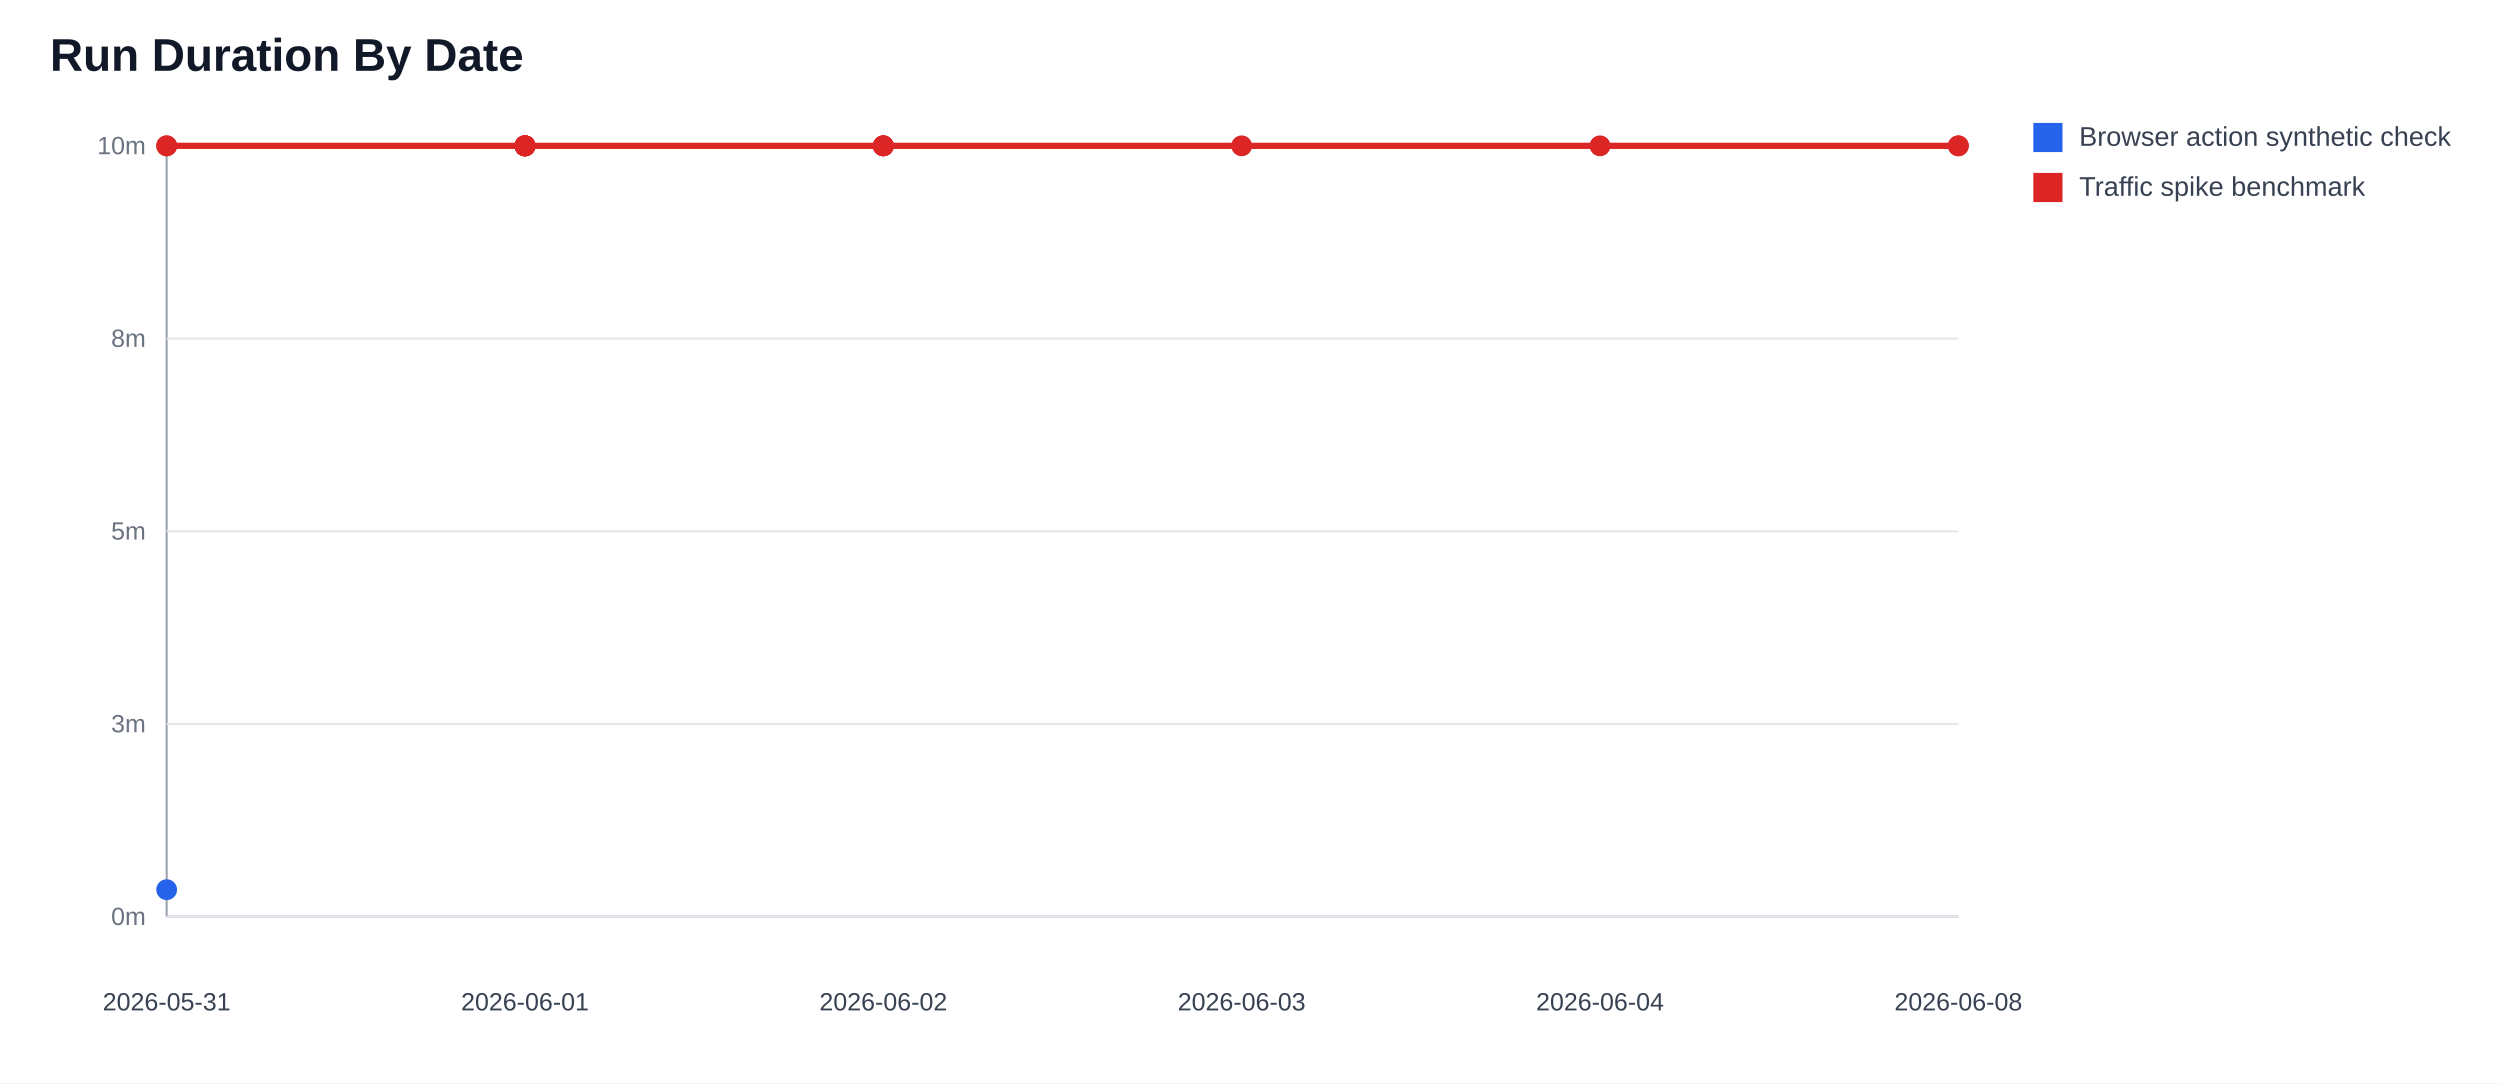
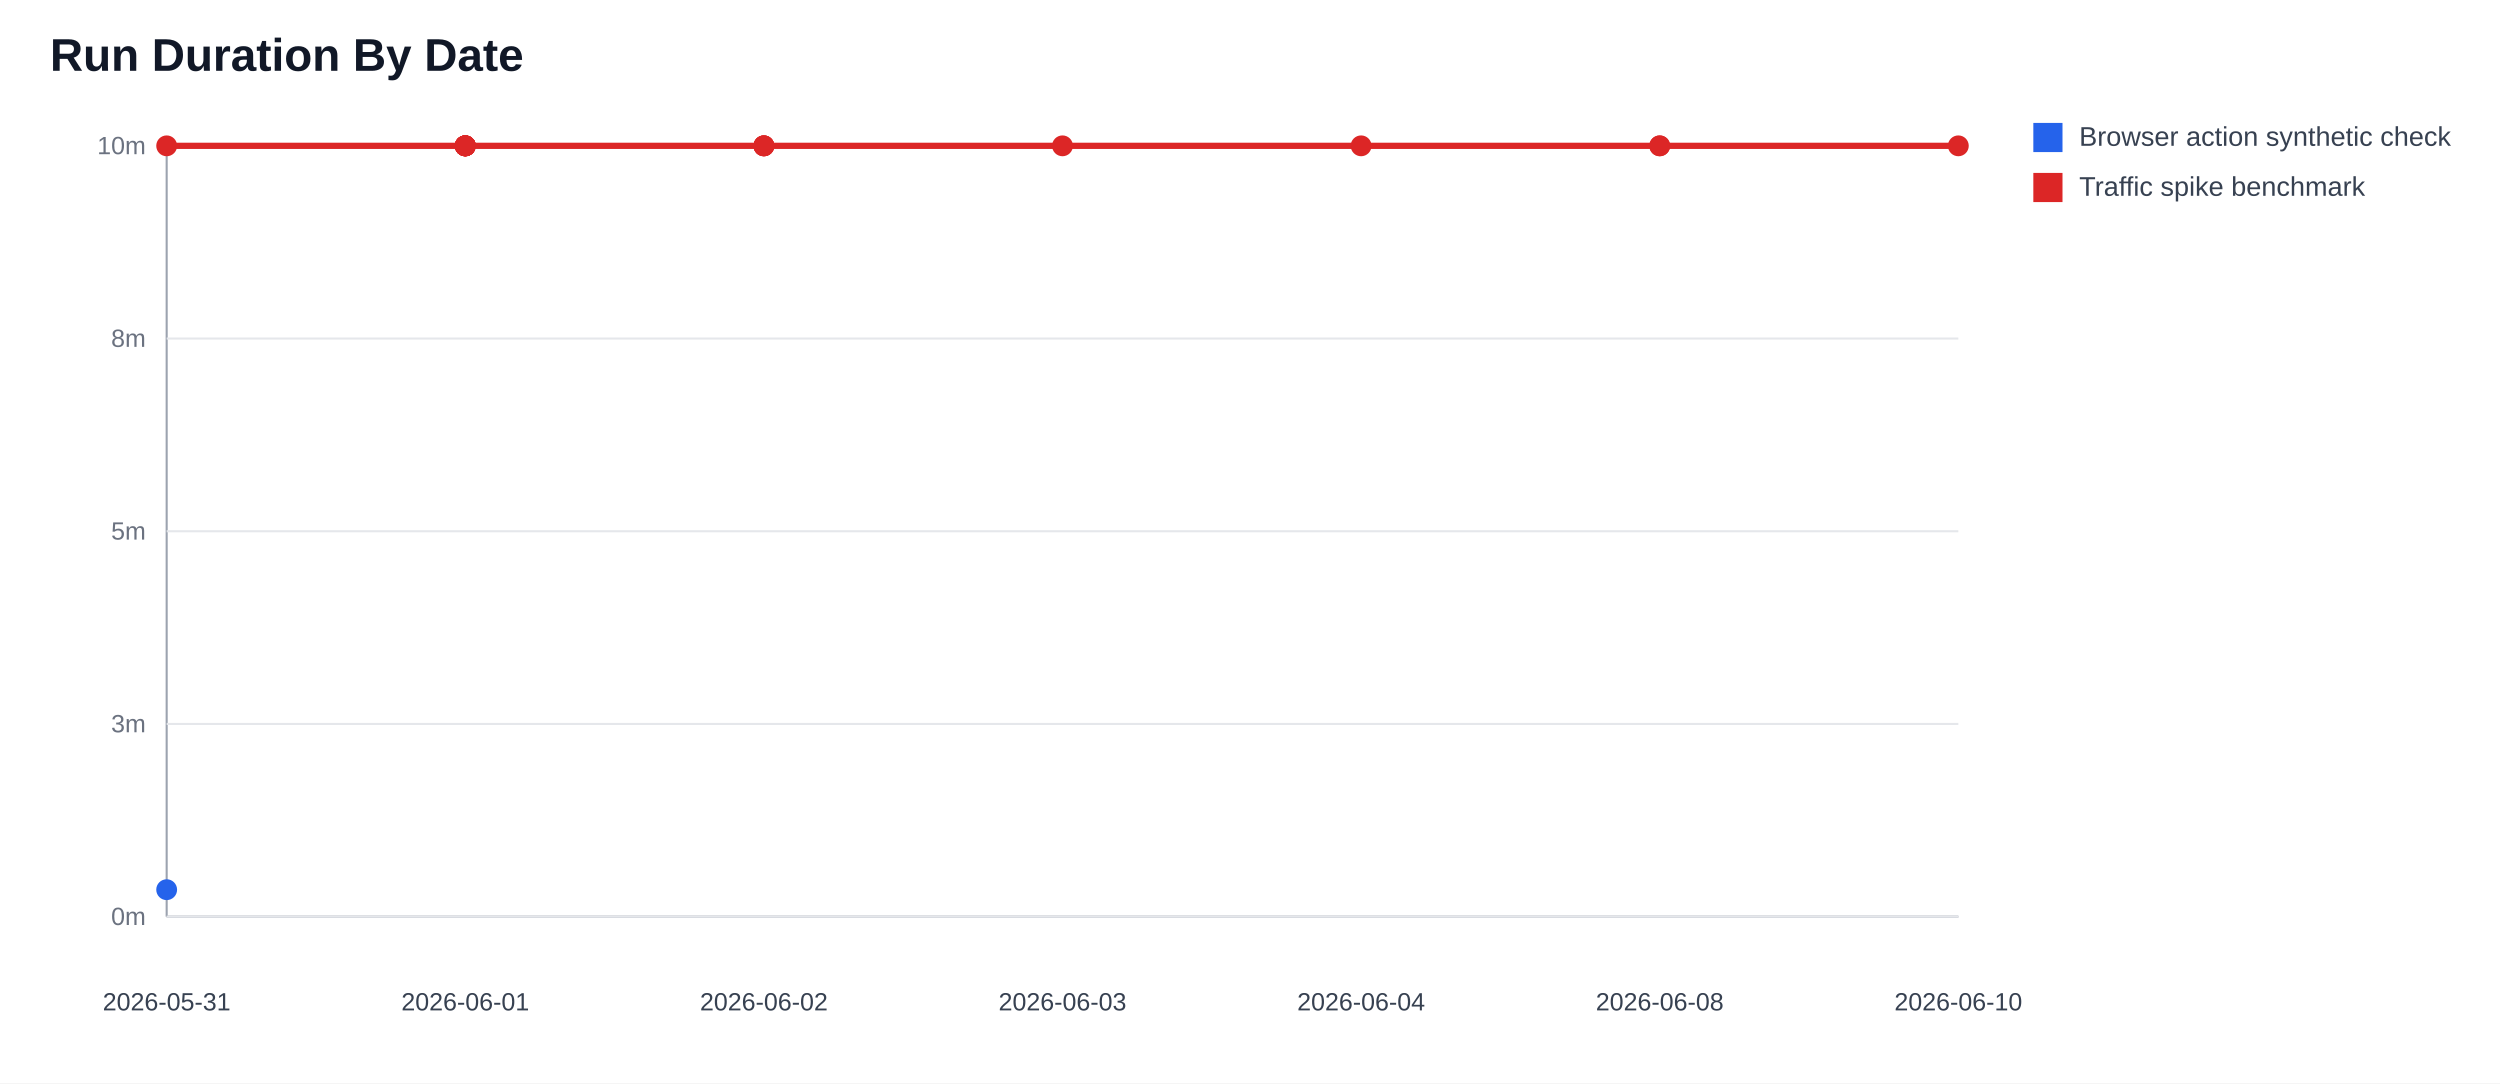
<svg xmlns="http://www.w3.org/2000/svg" width="1200" height="520" viewBox="0 0 1200 520" role="img" aria-label="Run Duration By Date">
  <rect width="100%" height="100%" fill="#ffffff" />
  <text x="24" y="34" font-family="Arial, sans-serif" font-size="22" font-weight="700" fill="#111827">Run Duration By Date</text>
  <line x1="80" y1="440" x2="940" y2="440" stroke="#9ca3af" />
  <line x1="80" y1="70" x2="80" y2="440" stroke="#9ca3af" />
  <line x1="80" y1="440" x2="940" y2="440" stroke="#e5e7eb" />
  <text x="70" y="444" text-anchor="end" font-family="Arial, sans-serif" font-size="12" fill="#6b7280">0m</text>
  <line x1="80" y1="347.5" x2="940" y2="347.5" stroke="#e5e7eb" />
  <text x="70" y="351.5" text-anchor="end" font-family="Arial, sans-serif" font-size="12" fill="#6b7280">3m</text>
  <line x1="80" y1="255" x2="940" y2="255" stroke="#e5e7eb" />
  <text x="70" y="259" text-anchor="end" font-family="Arial, sans-serif" font-size="12" fill="#6b7280">5m</text>
  <line x1="80" y1="162.5" x2="940" y2="162.5" stroke="#e5e7eb" />
  <text x="70" y="166.5" text-anchor="end" font-family="Arial, sans-serif" font-size="12" fill="#6b7280">8m</text>
  <line x1="80" y1="70" x2="940" y2="70" stroke="#e5e7eb" />
  <text x="70" y="74" text-anchor="end" font-family="Arial, sans-serif" font-size="12" fill="#6b7280">10m</text>
  <text x="80" y="485" text-anchor="middle" font-family="Arial, sans-serif" font-size="12" fill="#374151">2026-05-31</text>
-   <text x="252" y="485" text-anchor="middle" font-family="Arial, sans-serif" font-size="12" fill="#374151">2026-06-01</text>
-   <text x="424" y="485" text-anchor="middle" font-family="Arial, sans-serif" font-size="12" fill="#374151">2026-06-02</text>
-   <text x="596" y="485" text-anchor="middle" font-family="Arial, sans-serif" font-size="12" fill="#374151">2026-06-03</text>
-   <text x="768" y="485" text-anchor="middle" font-family="Arial, sans-serif" font-size="12" fill="#374151">2026-06-04</text>
-   <text x="940" y="485" text-anchor="middle" font-family="Arial, sans-serif" font-size="12" fill="#374151">2026-06-08</text>
+   <text x="223.333" y="485" text-anchor="middle" font-family="Arial, sans-serif" font-size="12" fill="#374151">2026-06-01</text>
+   <text x="366.667" y="485" text-anchor="middle" font-family="Arial, sans-serif" font-size="12" fill="#374151">2026-06-02</text>
+   <text x="510" y="485" text-anchor="middle" font-family="Arial, sans-serif" font-size="12" fill="#374151">2026-06-03</text>
+   <text x="653.333" y="485" text-anchor="middle" font-family="Arial, sans-serif" font-size="12" fill="#374151">2026-06-04</text>
+   <text x="796.667" y="485" text-anchor="middle" font-family="Arial, sans-serif" font-size="12" fill="#374151">2026-06-08</text>
+   <text x="940" y="485" text-anchor="middle" font-family="Arial, sans-serif" font-size="12" fill="#374151">2026-06-10</text>
  <polyline points="80,427.05" fill="none" stroke="#2563eb" stroke-width="3" />
  <circle cx="80" cy="427.05" r="5" fill="#2563eb" />
  <rect x="976" y="59" width="14" height="14" fill="#2563eb" />
  <text x="998" y="70" font-family="Arial, sans-serif" font-size="13" fill="#374151">Browser action synthetic check</text>
-   <polyline points="80,70 80,70 252,70 252,70 252,70 252,70 252,70 252,70 252,70 252,70 252,70 252,70 424,70 424,70 424,70 424,70 596,70 768,70 940,70 940,70" fill="none" stroke="#dc2626" stroke-width="3" />
+   <polyline points="80,70 223.333,70 223.333,70 223.333,70 223.333,70 223.333,70 223.333,70 223.333,70 223.333,70 223.333,70 223.333,70 366.667,70 366.667,70 366.667,70 366.667,70 510,70 653.333,70 796.667,70 796.667,70 940,70" fill="none" stroke="#dc2626" stroke-width="3" />
  <circle cx="80" cy="70" r="5" fill="#dc2626" />
-   <circle cx="80" cy="70" r="5" fill="#dc2626" />
-   <circle cx="252" cy="70" r="5" fill="#dc2626" />
-   <circle cx="252" cy="70" r="5" fill="#dc2626" />
-   <circle cx="252" cy="70" r="5" fill="#dc2626" />
-   <circle cx="252" cy="70" r="5" fill="#dc2626" />
-   <circle cx="252" cy="70" r="5" fill="#dc2626" />
-   <circle cx="252" cy="70" r="5" fill="#dc2626" />
-   <circle cx="252" cy="70" r="5" fill="#dc2626" />
-   <circle cx="252" cy="70" r="5" fill="#dc2626" />
-   <circle cx="252" cy="70" r="5" fill="#dc2626" />
-   <circle cx="252" cy="70" r="5" fill="#dc2626" />
-   <circle cx="424" cy="70" r="5" fill="#dc2626" />
-   <circle cx="424" cy="70" r="5" fill="#dc2626" />
-   <circle cx="424" cy="70" r="5" fill="#dc2626" />
-   <circle cx="424" cy="70" r="5" fill="#dc2626" />
-   <circle cx="596" cy="70" r="5" fill="#dc2626" />
-   <circle cx="768" cy="70" r="5" fill="#dc2626" />
-   <circle cx="940" cy="70" r="5" fill="#dc2626" />
+   <circle cx="223.333" cy="70" r="5" fill="#dc2626" />
+   <circle cx="223.333" cy="70" r="5" fill="#dc2626" />
+   <circle cx="223.333" cy="70" r="5" fill="#dc2626" />
+   <circle cx="223.333" cy="70" r="5" fill="#dc2626" />
+   <circle cx="223.333" cy="70" r="5" fill="#dc2626" />
+   <circle cx="223.333" cy="70" r="5" fill="#dc2626" />
+   <circle cx="223.333" cy="70" r="5" fill="#dc2626" />
+   <circle cx="223.333" cy="70" r="5" fill="#dc2626" />
+   <circle cx="223.333" cy="70" r="5" fill="#dc2626" />
+   <circle cx="223.333" cy="70" r="5" fill="#dc2626" />
+   <circle cx="366.667" cy="70" r="5" fill="#dc2626" />
+   <circle cx="366.667" cy="70" r="5" fill="#dc2626" />
+   <circle cx="366.667" cy="70" r="5" fill="#dc2626" />
+   <circle cx="366.667" cy="70" r="5" fill="#dc2626" />
+   <circle cx="510" cy="70" r="5" fill="#dc2626" />
+   <circle cx="653.333" cy="70" r="5" fill="#dc2626" />
+   <circle cx="796.667" cy="70" r="5" fill="#dc2626" />
+   <circle cx="796.667" cy="70" r="5" fill="#dc2626" />
  <circle cx="940" cy="70" r="5" fill="#dc2626" />
  <rect x="976" y="83" width="14" height="14" fill="#dc2626" />
  <text x="998" y="94" font-family="Arial, sans-serif" font-size="13" fill="#374151">Traffic spike benchmark</text>
</svg>
